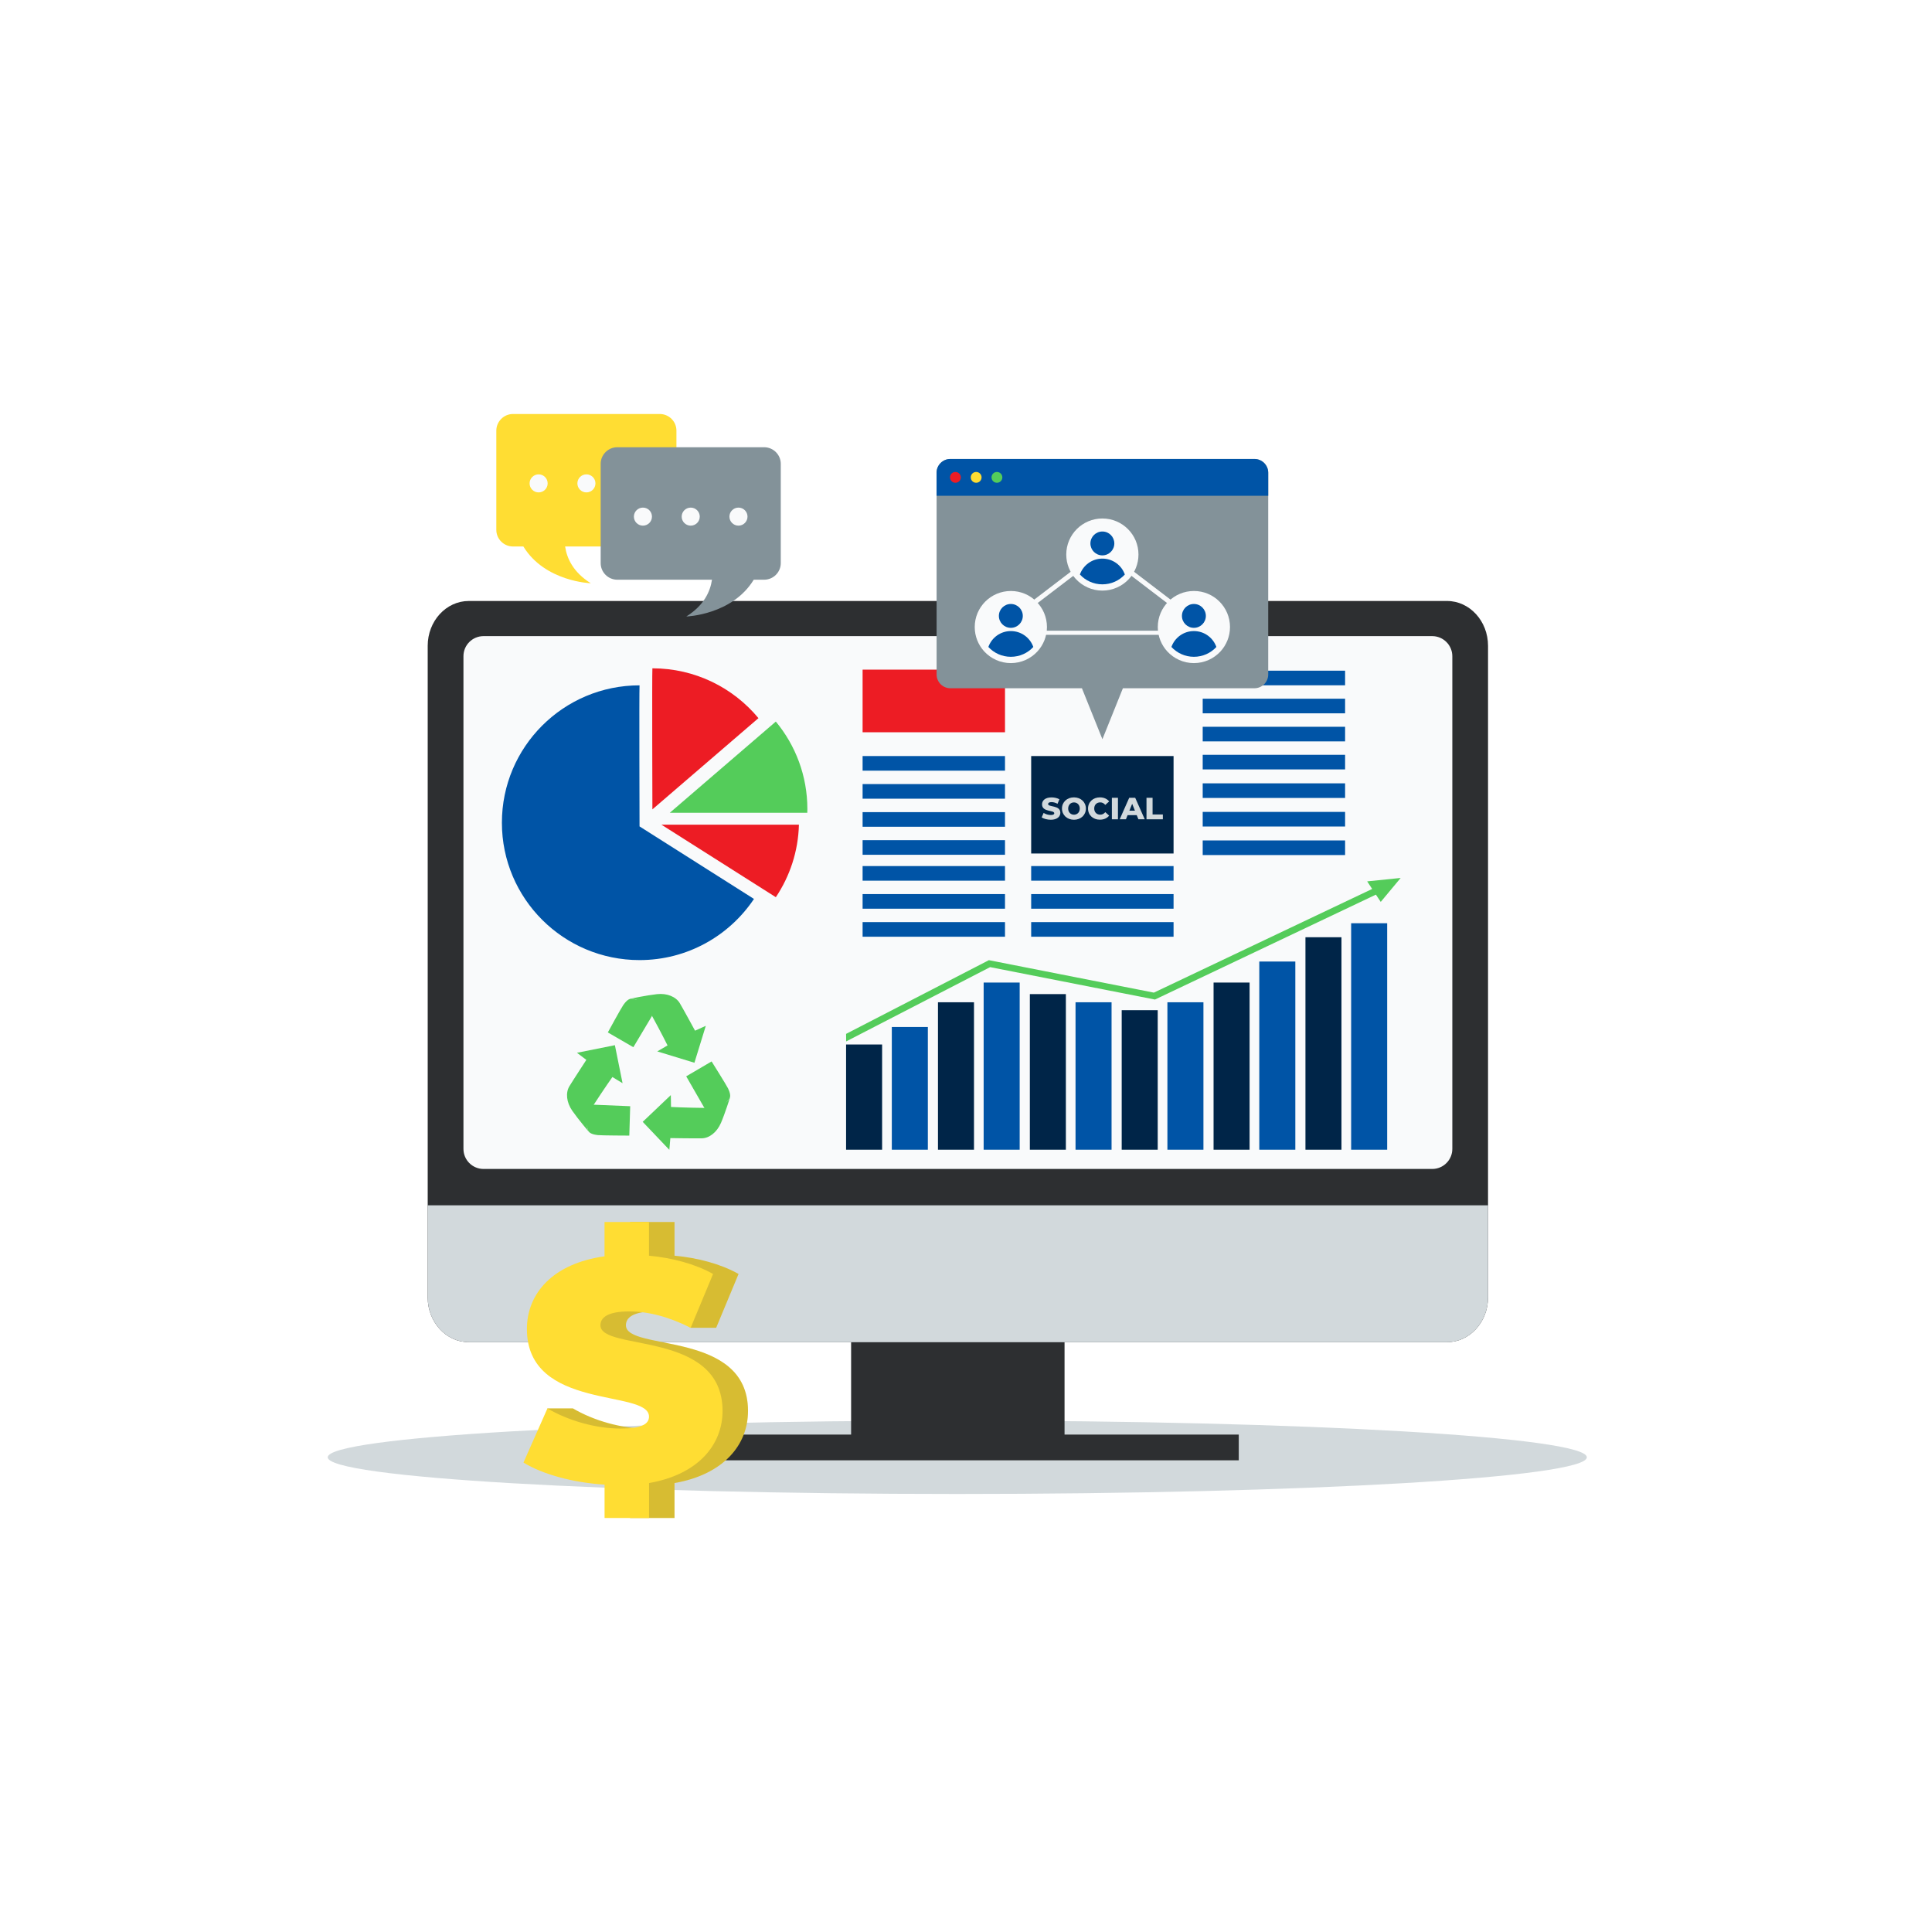
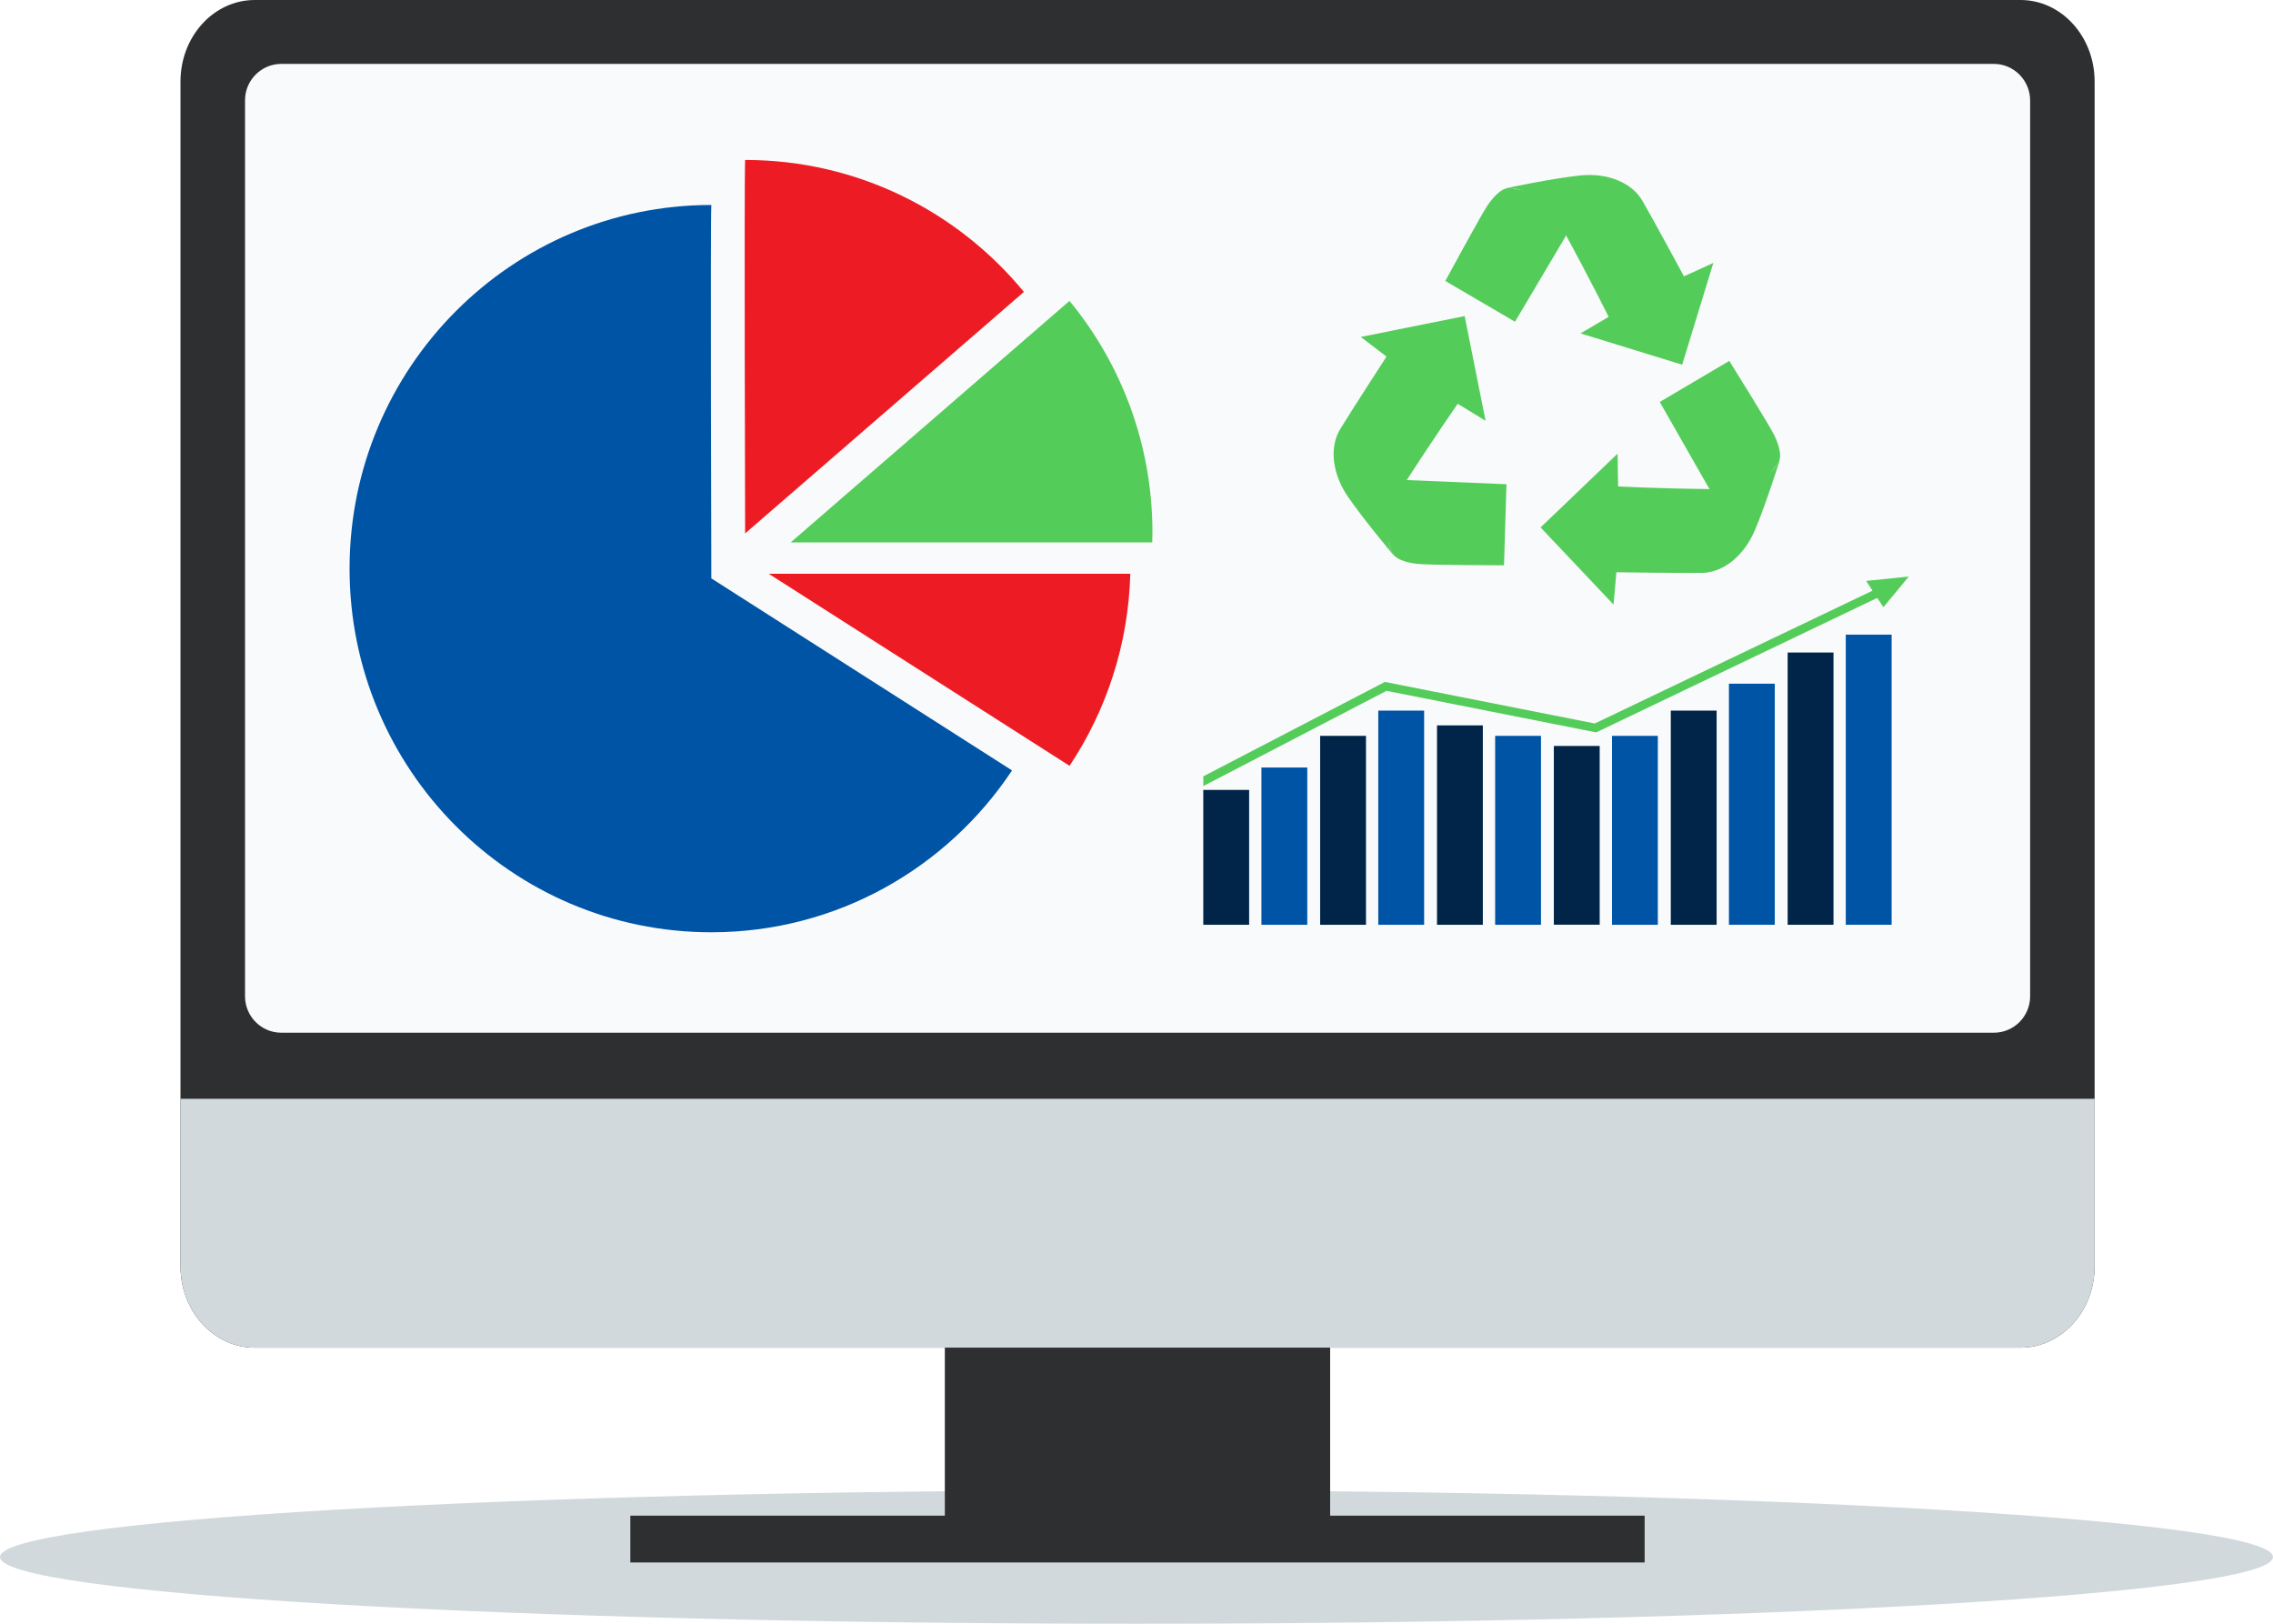
- <svg xmlns="http://www.w3.org/2000/svg" width="334" height="336" viewBox="0 0 334 336" fill="none">
-   <path d="M166.5 259.822C226.975 259.822 276 256.965 276 253.44C276 249.915 226.975 247.058 166.5 247.058C106.025 247.058 57 249.915 57 253.44C57 256.965 106.025 259.822 166.5 259.822Z" fill="#D2D9DC" />
-   <path d="M185.156 215.723H148.033V251.189H185.156V215.723Z" fill="#2D2F31" />
-   <path d="M258.814 112.32V225.627C258.814 229.934 255.609 233.422 251.66 233.422H81.543C77.594 233.422 74.39 229.934 74.39 225.627V112.32C74.39 108.007 77.594 104.518 81.543 104.518H251.667C255.609 104.512 258.814 108.007 258.814 112.32Z" fill="#2D2F31" />
-   <path d="M258.814 209.618V225.627C258.814 229.934 255.609 233.422 251.66 233.422H81.543C77.594 233.422 74.39 229.934 74.39 225.627V209.618H258.814Z" fill="#D2D9DC" />
-   <path d="M249.099 110.63H84.104C82.173 110.63 80.608 112.192 80.608 114.118V199.808C80.608 201.735 82.173 203.297 84.104 203.297H249.106C251.037 203.297 252.601 201.735 252.601 199.808V114.118C252.595 112.192 251.03 110.63 249.099 110.63Z" fill="#F9FAFB" />
-   <path d="M105.721 179.554C105.721 179.554 108.031 175.315 108.424 174.76C108.817 174.206 109.393 173.571 109.969 173.699C110.545 173.827 113.681 174.429 113.681 174.429L113.403 176.687L110.158 182.123L105.721 179.554Z" fill="#54CC5A" />
-   <path d="M109.617 173.692C109.617 173.692 111.595 173.388 113.302 176.491C115.009 179.594 116.106 181.812 116.106 181.812L114.318 182.853L120.781 184.827L122.759 178.404L120.889 179.249C120.889 179.249 118.911 175.606 118.247 174.483C117.583 173.361 116.046 172.698 114.264 172.895C112.475 173.091 109.617 173.692 109.617 173.692Z" fill="#54CC5A" />
-   <path d="M123.768 184.597C123.768 184.597 126.336 188.681 126.634 189.296C126.925 189.911 127.196 190.722 126.803 191.162C126.41 191.601 124.344 194.028 124.344 194.028L122.508 192.676L119.352 187.186L123.768 184.597Z" fill="#54CC5A" />
-   <path d="M126.979 190.851C126.979 190.851 126.275 192.723 122.732 192.683C119.189 192.649 116.71 192.514 116.71 192.514L116.676 190.452L111.785 195.103L116.418 199.971L116.594 197.929C116.594 197.929 120.747 197.997 122.055 197.97C123.362 197.949 124.69 196.929 125.401 195.279C126.106 193.636 126.979 190.851 126.979 190.851Z" fill="#54CC5A" />
-   <path d="M109.454 197.496C109.454 197.496 104.617 197.483 103.947 197.408C103.269 197.327 102.436 197.124 102.28 196.557C102.118 195.989 101.156 192.953 101.156 192.953L103.276 192.122L109.61 192.385L109.454 197.496Z" fill="#54CC5A" />
-   <path d="M102.443 196.868C102.443 196.868 101.237 195.272 103.154 192.304C105.078 189.336 106.514 187.308 106.514 187.308L108.282 188.383L106.948 181.771L100.35 183.09L101.982 184.327C101.982 184.327 99.713 187.795 99.035 188.91C98.358 190.026 98.507 191.689 99.53 193.17C100.553 194.643 102.443 196.868 102.443 196.868Z" fill="#54CC5A" />
-   <path d="M113.471 116.228C113.396 117.357 113.471 140.762 113.471 140.762L131.917 124.895C127.527 119.601 120.895 116.228 113.471 116.228Z" fill="#ED1C24" />
-   <path d="M140.426 140.714C140.426 134.927 138.366 129.627 134.939 125.49L116.492 141.357H140.412C140.412 141.14 140.426 140.924 140.426 140.714Z" fill="#54CC5A" />
-   <path d="M111.235 119.189C98.012 119.189 87.295 129.884 87.295 143.081C87.295 156.277 98.012 166.972 111.235 166.972C119.541 166.972 126.843 162.747 131.138 156.338L111.235 143.723C111.235 143.723 111.161 120.318 111.235 119.189Z" fill="#0054A6" />
-   <path d="M115.036 143.419L134.939 156.034C137.371 152.403 138.834 148.083 138.956 143.419H115.036Z" fill="#ED1C24" />
-   <path d="M174.799 116.458H150.032V127.349H174.799V116.458Z" fill="#ED1C24" />
-   <path d="M204.117 131.486H179.351V148.435H204.117V131.486Z" fill="#002548" />
-   <path d="M181.173 142.154L181.518 141.377C181.85 141.593 182.324 141.742 182.758 141.742C183.198 141.742 183.368 141.62 183.368 141.438C183.368 140.843 181.241 141.275 181.241 139.89C181.241 139.22 181.789 138.679 182.9 138.679C183.388 138.679 183.889 138.794 184.262 139.004L183.937 139.788C183.578 139.599 183.225 139.497 182.9 139.497C182.453 139.497 182.297 139.646 182.297 139.835C182.297 140.41 184.425 139.977 184.425 141.357C184.425 142.006 183.876 142.567 182.765 142.567C182.142 142.56 181.532 142.398 181.173 142.154Z" fill="#D2D9DC" />
-   <path d="M184.709 140.62C184.709 139.497 185.59 138.673 186.789 138.673C187.988 138.673 188.869 139.497 188.869 140.62C188.869 141.742 187.988 142.567 186.789 142.567C185.597 142.56 184.709 141.742 184.709 140.62ZM187.805 140.62C187.805 139.971 187.358 139.551 186.796 139.551C186.227 139.551 185.787 139.971 185.787 140.62C185.787 141.269 186.234 141.688 186.796 141.688C187.358 141.688 187.805 141.269 187.805 140.62Z" fill="#D2D9DC" />
-   <path d="M189.241 140.62C189.241 139.484 190.115 138.673 191.301 138.673C191.992 138.673 192.547 138.923 192.913 139.376L192.242 139.984C192.005 139.7 191.721 139.545 191.362 139.545C190.745 139.545 190.318 139.971 190.318 140.613C190.318 141.255 190.745 141.681 191.362 141.681C191.721 141.681 192.012 141.526 192.242 141.242L192.913 141.85C192.547 142.303 191.992 142.553 191.301 142.553C190.115 142.56 189.241 141.755 189.241 140.62Z" fill="#D2D9DC" />
-   <path d="M193.387 138.747H194.444V142.486H193.387V138.747Z" fill="#D2D9DC" />
-   <path d="M197.709 141.762H196.124L195.833 142.486H194.749L196.402 138.747H197.445L199.105 142.486H198.001L197.709 141.762ZM197.398 140.985L196.917 139.788L196.436 140.985H197.398Z" fill="#D2D9DC" />
-   <path d="M199.409 138.747H200.466V141.647H202.254V142.486H199.409V138.747Z" fill="#D2D9DC" />
-   <path d="M174.799 131.486H150.032V134.028H174.799V131.486Z" fill="#0054A6" />
-   <path d="M174.799 136.361H150.032V138.903H174.799V136.361Z" fill="#0054A6" />
-   <path d="M174.799 141.242H150.032V143.784H174.799V141.242Z" fill="#0054A6" />
-   <path d="M174.799 146.116H150.032V148.658H174.799V146.116Z" fill="#0054A6" />
-   <path d="M174.799 150.619H150.032V153.161H174.799V150.619Z" fill="#0054A6" />
-   <path d="M174.799 155.493H150.032V158.035H174.799V155.493Z" fill="#0054A6" />
-   <path d="M174.799 160.367H150.032V162.909H174.799V160.367Z" fill="#0054A6" />
-   <path d="M204.117 150.619H179.351V153.161H204.117V150.619Z" fill="#0054A6" />
-   <path d="M204.117 155.493H179.351V158.035H204.117V155.493Z" fill="#0054A6" />
-   <path d="M204.117 160.367H179.351V162.909H204.117V160.367Z" fill="#0054A6" />
-   <path d="M233.952 116.64H209.185V119.182H233.952V116.64Z" fill="#0054A6" />
-   <path d="M233.952 121.514H209.185V124.056H233.952V121.514Z" fill="#0054A6" />
-   <path d="M233.952 126.396H209.185V128.937H233.952V126.396Z" fill="#0054A6" />
-   <path d="M233.952 131.27H209.185V133.812H233.952V131.27Z" fill="#0054A6" />
-   <path d="M233.952 136.232H209.185V138.774H233.952V136.232Z" fill="#0054A6" />
-   <path d="M233.952 141.201H209.185V143.743H233.952V141.201Z" fill="#0054A6" />
-   <path d="M233.952 146.163H209.185V148.705H233.952V146.163Z" fill="#0054A6" />
-   <path d="M153.425 181.65H147.159V199.95H153.425V181.65Z" fill="#002548" />
-   <path d="M161.379 178.607H155.113V199.95H161.379V178.607Z" fill="#0054A6" />
-   <path d="M169.406 174.308H163.14V199.95H169.406V174.308Z" fill="#002548" />
-   <path d="M177.352 170.88H171.086V199.95H177.352V170.88Z" fill="#0054A6" />
-   <path d="M185.387 172.888H179.121V199.95H185.387V172.888Z" fill="#002548" />
-   <path d="M193.333 174.308H187.067V199.95H193.333V174.308Z" fill="#0054A6" />
-   <path d="M201.361 175.687H195.095V199.95H201.361V175.687Z" fill="#002548" />
-   <path d="M209.313 174.308H203.047V199.95H209.313V174.308Z" fill="#0054A6" />
-   <path d="M217.341 170.88H211.075V199.95H217.341V170.88Z" fill="#002548" />
-   <path d="M225.295 167.223H219.028V199.95H225.295V167.223Z" fill="#0054A6" />
-   <path d="M233.322 162.997H227.056V199.95H233.322V162.997Z" fill="#002548" />
-   <path d="M241.269 160.563H235.002V199.95H241.269V160.563Z" fill="#0054A6" />
-   <path d="M243.619 152.687L237.793 153.282L238.66 154.601L200.69 172.631L171.994 166.986L147.159 179.804L147.173 181.116L172.211 168.196L200.879 173.834L239.31 155.588L240.15 156.852L243.619 152.687Z" fill="#54CC5A" />
-   <path d="M215.458 249.492H117.731V253.967H215.458V249.492Z" fill="#2D2F31" />
-   <path d="M89.219 72H114.758C116.35 72 117.651 73.298 117.651 74.887V92.153C117.651 93.742 116.35 95.04 114.758 95.04H98.29C98.594 97.115 99.705 99.529 102.754 101.435C102.754 101.435 94.774 101.179 91.028 95.04H89.219C87.627 95.04 86.326 93.742 86.326 92.153V74.887C86.333 73.298 87.634 72 89.219 72Z" fill="#FFDD33" />
-   <path d="M108.729 84.068C108.729 84.933 109.434 85.636 110.301 85.636C111.168 85.636 111.872 84.933 111.872 84.068C111.872 83.202 111.168 82.499 110.301 82.499C109.434 82.499 108.729 83.202 108.729 84.068Z" fill="#F9FAFB" />
-   <path d="M100.424 84.068C100.424 84.933 101.128 85.636 101.995 85.636C102.863 85.636 103.567 84.933 103.567 84.068C103.567 83.202 102.863 82.499 101.995 82.499C101.122 82.499 100.424 83.202 100.424 84.068Z" fill="#F9FAFB" />
-   <path d="M92.112 84.068C92.112 84.933 92.816 85.636 93.683 85.636C94.551 85.636 95.255 84.933 95.255 84.068C95.255 83.202 94.551 82.499 93.683 82.499C92.816 82.499 92.112 83.202 92.112 84.068Z" fill="#F9FAFB" />
-   <path d="M132.906 77.78H107.367C105.775 77.78 104.475 79.078 104.475 80.667V97.933C104.475 99.522 105.775 100.82 107.367 100.82H123.836C123.531 102.896 122.42 105.309 119.371 107.216C119.371 107.216 127.351 106.959 131.098 100.82H132.906C134.498 100.82 135.799 99.522 135.799 97.933V80.667C135.799 79.078 134.498 77.78 132.906 77.78Z" fill="#839299" />
-   <path d="M113.396 89.848C113.396 90.713 112.691 91.416 111.824 91.416C110.957 91.416 110.252 90.713 110.252 89.848C110.252 88.983 110.957 88.279 111.824 88.279C112.698 88.279 113.396 88.976 113.396 89.848Z" fill="#F9FAFB" />
-   <path d="M121.708 89.848C121.708 90.713 121.004 91.416 120.137 91.416C119.269 91.416 118.565 90.713 118.565 89.848C118.565 88.983 119.269 88.279 120.137 88.279C121.004 88.279 121.708 88.976 121.708 89.848Z" fill="#F9FAFB" />
-   <path d="M130.013 89.848C130.013 90.713 129.309 91.416 128.442 91.416C127.575 91.416 126.87 90.713 126.87 89.848C126.87 88.983 127.575 88.279 128.442 88.279C129.309 88.279 130.013 88.976 130.013 89.848Z" fill="#F9FAFB" />
-   <path d="M220.58 82.215V117.302C220.58 118.621 219.509 119.696 218.182 119.696H195.305L191.742 128.559L188.178 119.696H165.301C163.974 119.696 162.903 118.621 162.903 117.302V82.215C162.903 80.89 163.974 79.822 165.301 79.822H218.182C219.503 79.822 220.58 80.89 220.58 82.215Z" fill="#839299" />
-   <path d="M220.579 82.215V86.224H162.896V82.215C162.896 80.89 163.973 79.822 165.294 79.822H218.174C219.502 79.822 220.579 80.89 220.579 82.215Z" fill="#0054A6" />
-   <path d="M167.117 83.02C167.117 83.54 166.697 83.96 166.175 83.96C165.653 83.96 165.233 83.54 165.233 83.02C165.233 82.499 165.653 82.08 166.175 82.08C166.69 82.08 167.117 82.499 167.117 83.02Z" fill="#ED1C24" />
-   <path d="M170.727 83.02C170.727 83.54 170.307 83.96 169.786 83.96C169.264 83.96 168.844 83.54 168.844 83.02C168.844 82.499 169.264 82.08 169.786 82.08C170.301 82.08 170.727 82.499 170.727 83.02Z" fill="#FFDD33" />
-   <path d="M174.338 83.02C174.338 83.54 173.918 83.96 173.397 83.96C172.875 83.96 172.455 83.54 172.455 83.02C172.455 82.499 172.875 82.08 173.397 82.08C173.912 82.08 174.338 82.499 174.338 83.02Z" fill="#54CC5A" />
-   <path d="M211.61 110.407H171.858L191.734 95.229L211.61 110.407ZM174.168 109.69H209.293L191.734 96.284L174.168 109.69Z" fill="#F9FAFB" />
-   <path d="M182.095 109.048C182.095 110.684 181.465 112.171 180.442 113.294C179.29 114.538 177.644 115.322 175.815 115.322C173.986 115.322 172.34 114.538 171.188 113.294C170.158 112.171 169.535 110.684 169.535 109.048C169.535 105.587 172.346 102.781 175.815 102.781C179.283 102.774 182.095 105.587 182.095 109.048Z" fill="#F9FAFB" />
-   <path d="M175.815 109.19C176.963 109.19 177.894 108.261 177.894 107.114C177.894 105.968 176.963 105.039 175.815 105.039C174.666 105.039 173.735 105.968 173.735 107.114C173.735 108.261 174.666 109.19 175.815 109.19Z" fill="#0054A6" />
-   <path d="M179.724 112.516C178.755 113.571 177.36 114.226 175.815 114.226C174.27 114.226 172.875 113.564 171.906 112.516C172.475 110.907 174.006 109.751 175.815 109.751C177.624 109.751 179.162 110.907 179.724 112.516Z" fill="#0054A6" />
-   <path d="M213.934 109.048C213.934 110.684 213.304 112.171 212.281 113.294C211.129 114.538 209.483 115.322 207.654 115.322C205.825 115.322 204.179 114.538 203.027 113.294C201.997 112.171 201.374 110.684 201.374 109.048C201.374 105.587 204.185 102.781 207.654 102.781C211.122 102.774 213.934 105.587 213.934 109.048Z" fill="#F9FAFB" />
-   <path d="M207.654 109.19C208.803 109.19 209.734 108.261 209.734 107.114C209.734 105.968 208.803 105.039 207.654 105.039C206.505 105.039 205.574 105.968 205.574 107.114C205.574 108.261 206.505 109.19 207.654 109.19Z" fill="#0054A6" />
-   <path d="M211.563 112.516C210.594 113.571 209.198 114.226 207.654 114.226C206.109 114.226 204.714 113.564 203.745 112.516C204.314 110.907 205.845 109.751 207.654 109.751C209.463 109.751 210.994 110.907 211.563 112.516Z" fill="#0054A6" />
-   <path d="M198.014 96.439C198.014 98.076 197.384 99.563 196.361 100.685C195.21 101.929 193.563 102.713 191.734 102.713C189.905 102.713 188.259 101.929 187.108 100.685C186.078 99.563 185.455 98.076 185.455 96.439C185.455 92.978 188.266 90.172 191.734 90.172C195.203 90.172 198.014 92.978 198.014 96.439Z" fill="#F9FAFB" />
-   <path d="M193.814 94.513C193.814 95.662 192.879 96.588 191.734 96.588C190.582 96.588 189.654 95.655 189.654 94.513C189.654 93.363 190.589 92.437 191.734 92.437C192.886 92.43 193.814 93.363 193.814 94.513Z" fill="#0054A6" />
-   <path d="M195.643 99.914C194.674 100.969 193.279 101.625 191.734 101.625C190.19 101.625 188.794 100.962 187.826 99.914C188.395 98.305 189.926 97.149 191.734 97.149C193.543 97.149 195.074 98.299 195.643 99.914Z" fill="#0054A6" />
-   <path d="M117.319 257.922V264H109.582V258.193C104.095 257.861 98.77 256.388 95.478 254.359L95.221 244.942H99.651C103.275 247.078 108.099 248.444 112.326 248.444C116.004 248.444 117.319 247.673 117.319 246.362C117.319 241.541 96.081 245.429 96.081 231.137C96.081 224.951 100.579 219.745 109.582 218.488V212.518H117.319V218.38C121.376 218.765 125.333 219.806 128.455 221.557L124.56 230.921H120.13C120.13 230.921 116.458 228.074 113.857 228.074C110.07 228.074 108.864 229.17 108.864 230.481C108.864 235.085 130.102 231.245 130.102 245.375C130.102 251.297 125.82 256.442 117.319 257.922Z" fill="#FFDD33" />
-   <g opacity="0.19">
-     <path d="M117.319 257.922V264H109.582V258.193C104.095 257.861 98.77 256.388 95.478 254.359L95.221 244.942H99.651C103.275 247.078 108.099 248.444 112.326 248.444C116.004 248.444 117.319 247.673 117.319 246.362C117.319 241.541 96.081 245.429 96.081 231.137C96.081 224.951 100.579 219.745 109.582 218.488V212.518H117.319V218.38C121.376 218.765 125.333 219.806 128.455 221.557L124.56 230.921H120.13C120.13 230.921 116.458 228.074 113.857 228.074C110.07 228.074 108.864 229.17 108.864 230.481C108.864 235.085 130.102 231.245 130.102 245.375C130.102 251.297 125.82 256.442 117.319 257.922Z" fill="#2D2F31" />
-   </g>
-   <path d="M112.888 257.922V264H105.152V258.193C99.665 257.861 94.34 256.388 91.048 254.359L95.214 244.942C98.838 247.078 103.662 248.444 107.889 248.444C111.567 248.444 112.881 247.673 112.881 246.362C112.881 241.541 91.644 245.429 91.644 231.137C91.644 224.951 96.142 219.745 105.145 218.488V212.518H112.881V218.38C116.939 218.765 120.895 219.806 124.025 221.557L120.13 230.921C116.343 229.007 112.773 228.074 109.427 228.074C105.64 228.074 104.434 229.17 104.434 230.481C104.434 235.085 125.671 231.245 125.671 245.375C125.678 251.297 121.397 256.442 112.888 257.922Z" fill="#FFDD33" />
+ <svg xmlns="http://www.w3.org/2000/svg" width="168" height="120" viewBox="0 0 168 120" fill="none">
+   <path d="M84 120C130.392 120 168 117.792 168 115.069C168 112.346 130.392 110.138 84 110.138C37.608 110.138 0 112.346 0 115.069C0 117.792 37.608 120 84 120Z" fill="#D2D9DC" />
+   <path d="M98.312 85.922H69.834V113.324H98.312V85.922Z" fill="#2D2F31" />
+   <path d="M154.816 6.028V93.574C154.816 96.902 152.358 99.597 149.328 99.597H18.828C15.798 99.597 13.34 96.902 13.34 93.574V6.028C13.34 2.695 15.798 7.56488e-06 18.828 7.56488e-06H149.333C152.358 -0.005 154.816 2.695 154.816 6.028Z" fill="#2D2F31" />
+   <path d="M154.816 81.205V93.574C154.816 96.902 152.358 99.597 149.328 99.597H18.828C15.798 99.597 13.34 96.902 13.34 93.574V81.205H154.816Z" fill="#D2D9DC" />
+   <path d="M147.363 4.722H20.792C19.311 4.722 18.11 5.929 18.11 7.417V73.626C18.11 75.114 19.311 76.321 20.792 76.321H147.369C148.85 76.321 150.05 75.114 150.05 73.626V7.423C150.045 5.934 148.845 4.722 147.363 4.722Z" fill="#F9FAFB" />
+   <path d="M106.824 20.764C106.824 20.764 109.511 15.801 109.963 15.148C110.42 14.495 111.091 13.754 111.761 13.905C112.431 14.056 116.074 14.762 116.074 14.762L115.752 17.41L111.974 23.777L106.824 20.764Z" fill="#54CC5A" />
+   <path d="M111.351 13.9C111.351 13.9 113.653 13.545 115.633 17.18C117.613 20.811 118.896 23.417 118.896 23.417L116.818 24.639L124.332 26.953L126.634 19.432L124.462 20.424C124.462 20.424 122.16 16.156 121.391 14.835C120.622 13.513 118.834 12.745 116.755 12.97C114.676 13.195 111.351 13.9 111.351 13.9Z" fill="#54CC5A" />
+   <path d="M127.814 26.671C127.814 26.671 130.802 31.456 131.145 32.177C131.488 32.892 131.8 33.848 131.337 34.36C130.875 34.872 128.479 37.719 128.479 37.719L126.343 36.136L122.674 29.706L127.814 26.671Z" fill="#54CC5A" />
+   <path d="M131.545 34C131.545 34 130.724 36.189 126.603 36.147C122.482 36.105 119.598 35.948 119.598 35.948L119.556 33.53L113.866 38.978L119.26 44.682L119.468 42.29C119.468 42.29 124.301 42.363 125.818 42.337C127.336 42.31 128.884 41.12 129.705 39.187C130.526 37.259 131.545 34 131.545 34Z" fill="#54CC5A" />
+   <path d="M111.163 41.778C111.163 41.778 105.54 41.767 104.756 41.673C103.971 41.579 102.999 41.339 102.812 40.67C102.625 40.007 101.508 36.45 101.508 36.45L103.976 35.478L111.345 35.786L111.163 41.778Z" fill="#54CC5A" />
+   <path d="M103.01 41.041C103.01 41.041 101.607 39.176 103.841 35.692C106.076 32.214 107.744 29.842 107.744 29.842L109.802 31.101L108.253 23.36L100.578 24.901L102.48 26.353C102.48 26.353 99.84 30.417 99.05 31.723C98.26 33.028 98.437 34.977 99.627 36.706C100.812 38.44 103.01 41.041 103.01 41.041Z" fill="#54CC5A" />
+   <path d="M55.074 11.821C54.996 13.09 55.074 39.422 55.074 39.422L75.679 21.573C70.773 15.613 63.363 11.821 55.074 11.821Z" fill="#ED1C24" />
+   <path d="M85.179 39.359C85.179 32.851 82.877 26.886 79.047 22.237L58.442 40.085H85.163C85.163 39.845 85.179 39.605 85.179 39.359Z" fill="#54CC5A" />
+   <path d="M52.575 15.148C37.811 15.148 25.837 27.183 25.837 42.023C25.837 56.863 37.811 68.898 52.575 68.898C61.851 68.898 70.01 64.145 74.801 56.937L52.575 42.744C52.575 42.749 52.497 16.418 52.575 15.148Z" fill="#0054A6" />
+   <path d="M56.82 42.405L79.052 56.597C81.765 52.517 83.402 47.649 83.542 42.405H56.82Z" fill="#ED1C24" />
+   <path d="M92.325 58.378H88.936V68.344H92.325V58.378Z" fill="#002548" />
+   <path d="M96.623 56.722H93.234V68.345H96.623V56.722Z" fill="#0054A6" />
+   <path d="M100.962 54.382H97.574V68.345H100.962V54.382Z" fill="#002548" />
+   <path d="M105.259 52.517H101.871V68.345H105.259V52.517Z" fill="#0054A6" />
+   <path d="M109.599 53.609H106.211V68.345H109.599V53.609Z" fill="#002548" />
+   <path d="M113.896 54.382H110.508V68.345H113.896V54.382Z" fill="#0054A6" />
+   <path d="M118.235 55.129H114.847V68.339H118.235V55.129Z" fill="#002548" />
+   <path d="M122.533 54.382H119.145V68.345H122.533V54.382Z" fill="#0054A6" />
+   <path d="M126.878 52.517H123.49V68.345H126.878V52.517Z" fill="#002548" />
+   <path d="M131.175 50.527H127.787V68.344H131.175V50.527Z" fill="#0054A6" />
+   <path d="M135.515 48.224H132.127V68.344H135.515V48.224Z" fill="#002548" />
+   <path d="M139.813 46.902H136.424V68.344H139.813V46.902Z" fill="#0054A6" />
+   <path d="M141.081 42.608L137.931 42.932L138.399 43.653L117.872 53.468L102.36 50.397L88.936 57.375L88.942 58.091L102.479 51.055L117.976 54.126L138.752 44.186L139.205 44.875L141.081 42.608Z" fill="#54CC5A" />
+   <path d="M121.557 112.013H46.589V115.471H121.557V112.013Z" fill="#2D2F31" />
</svg>
